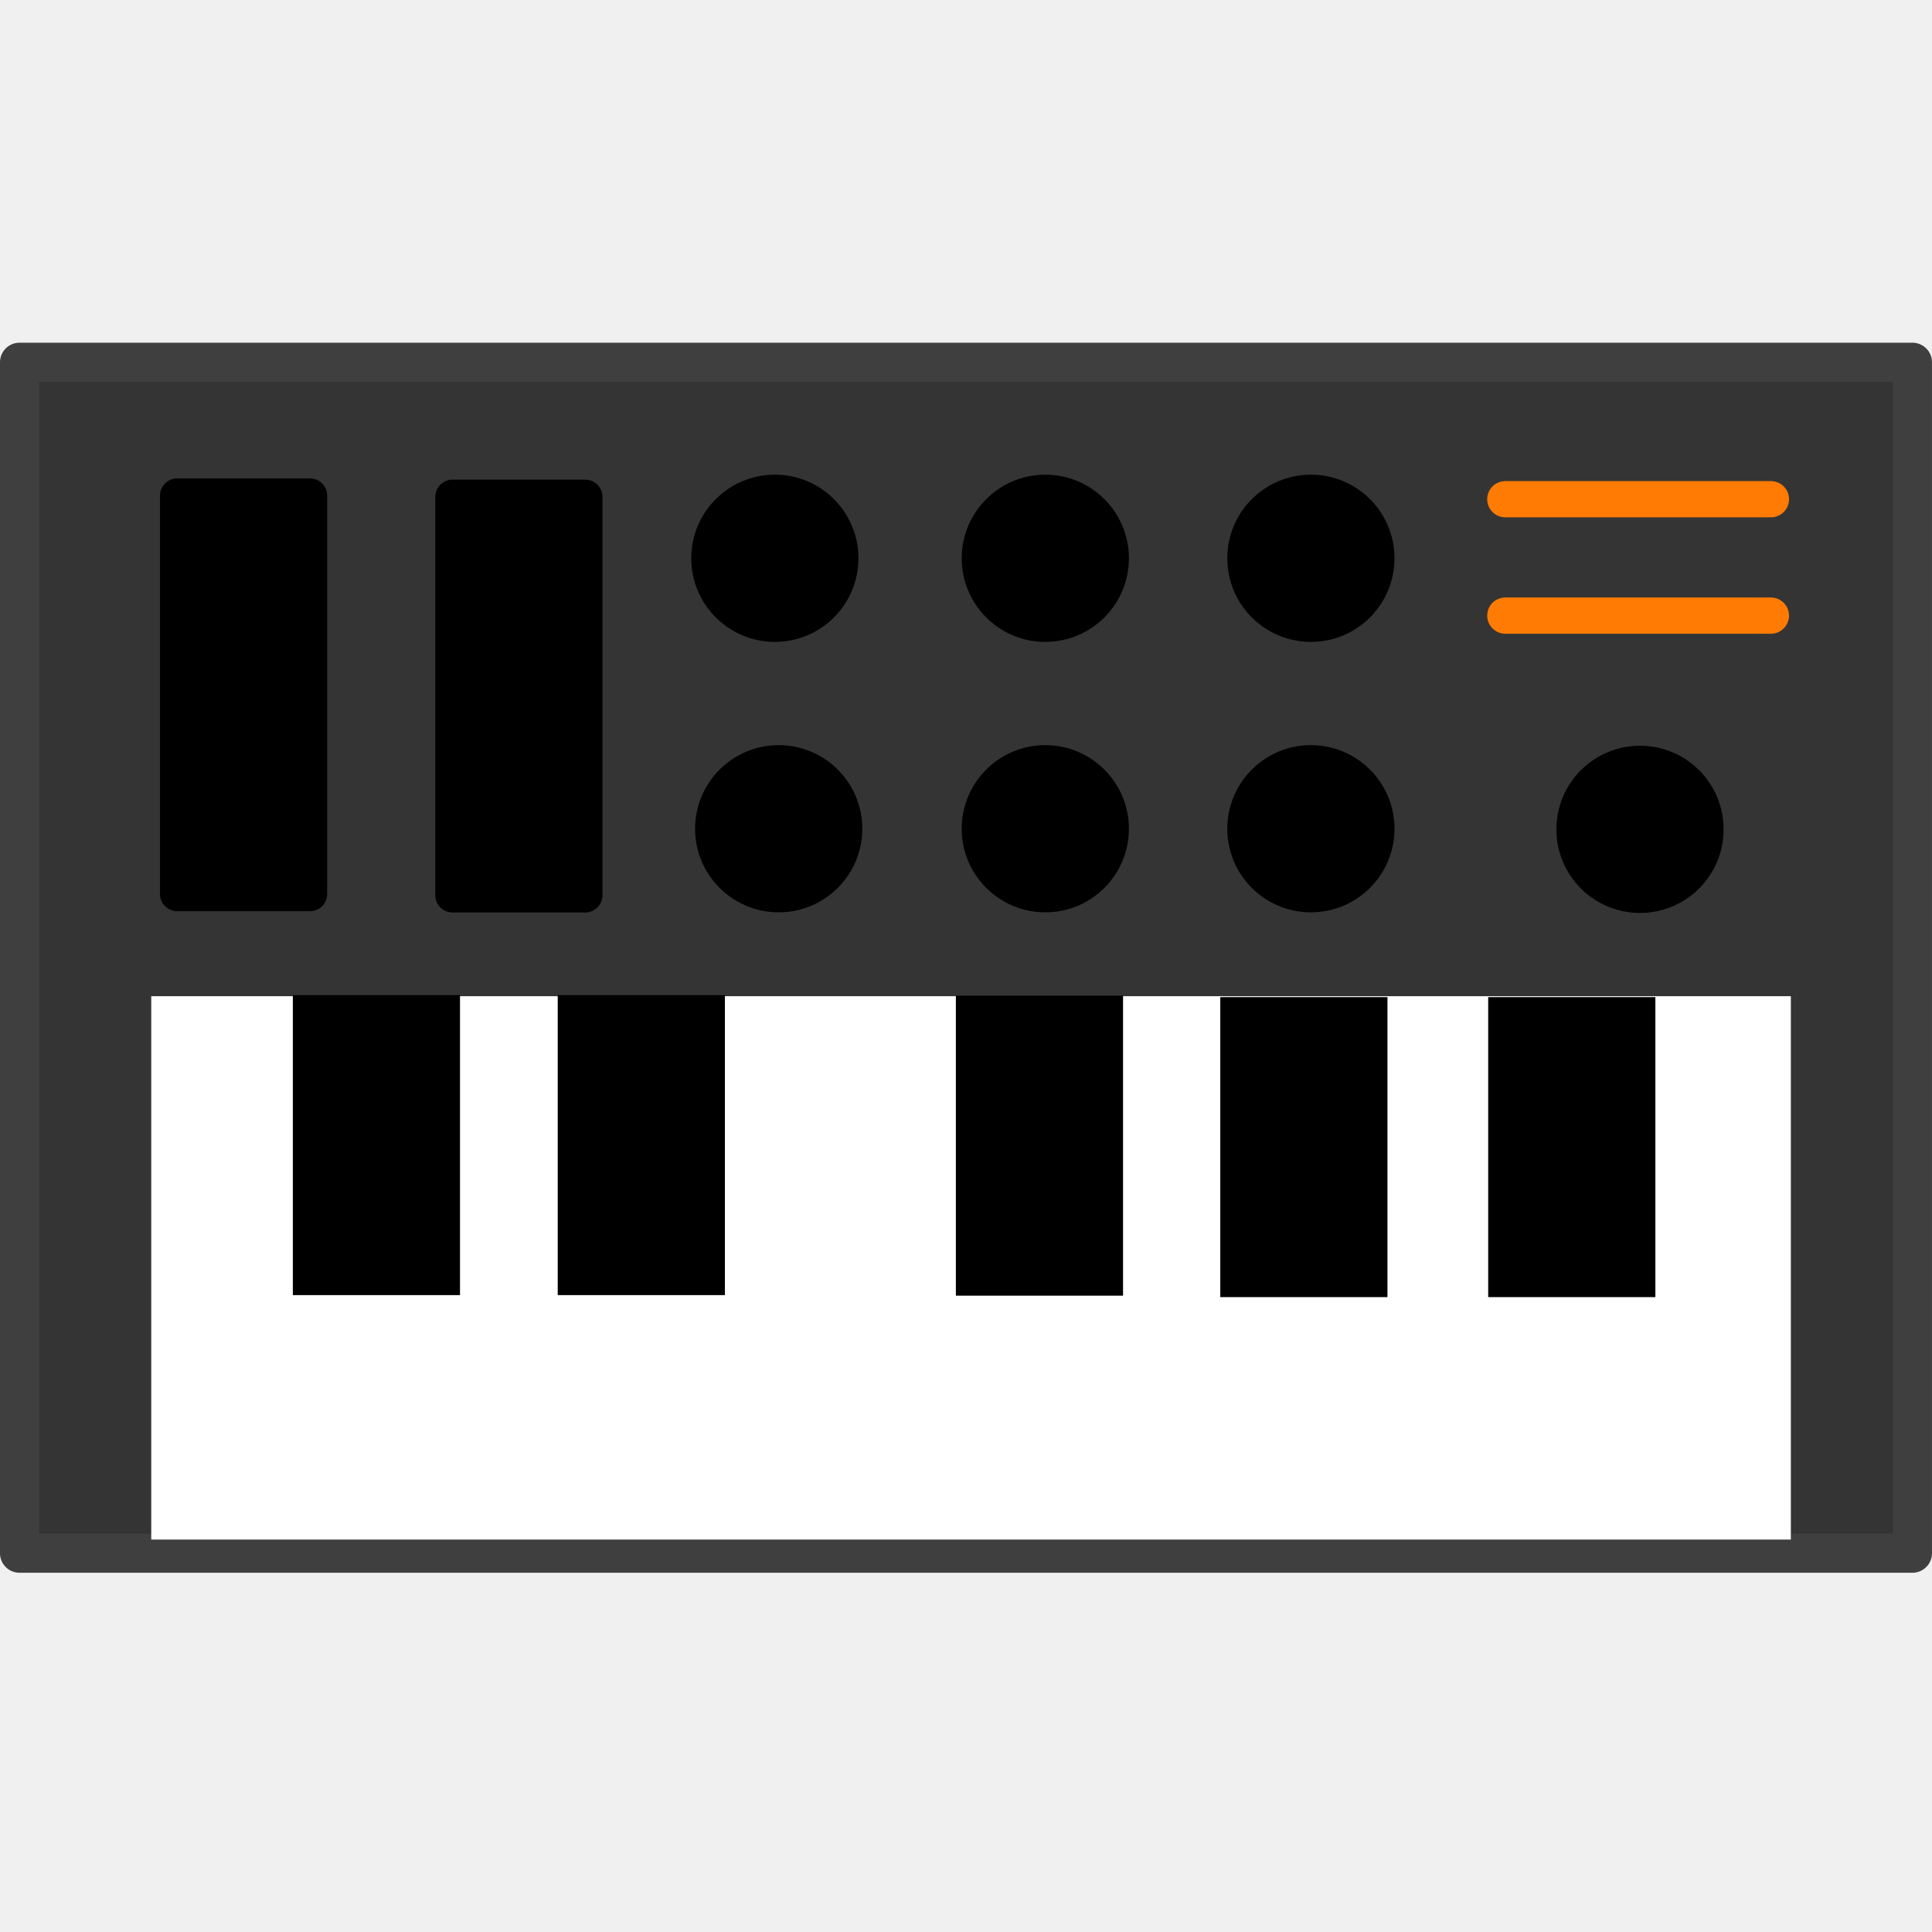
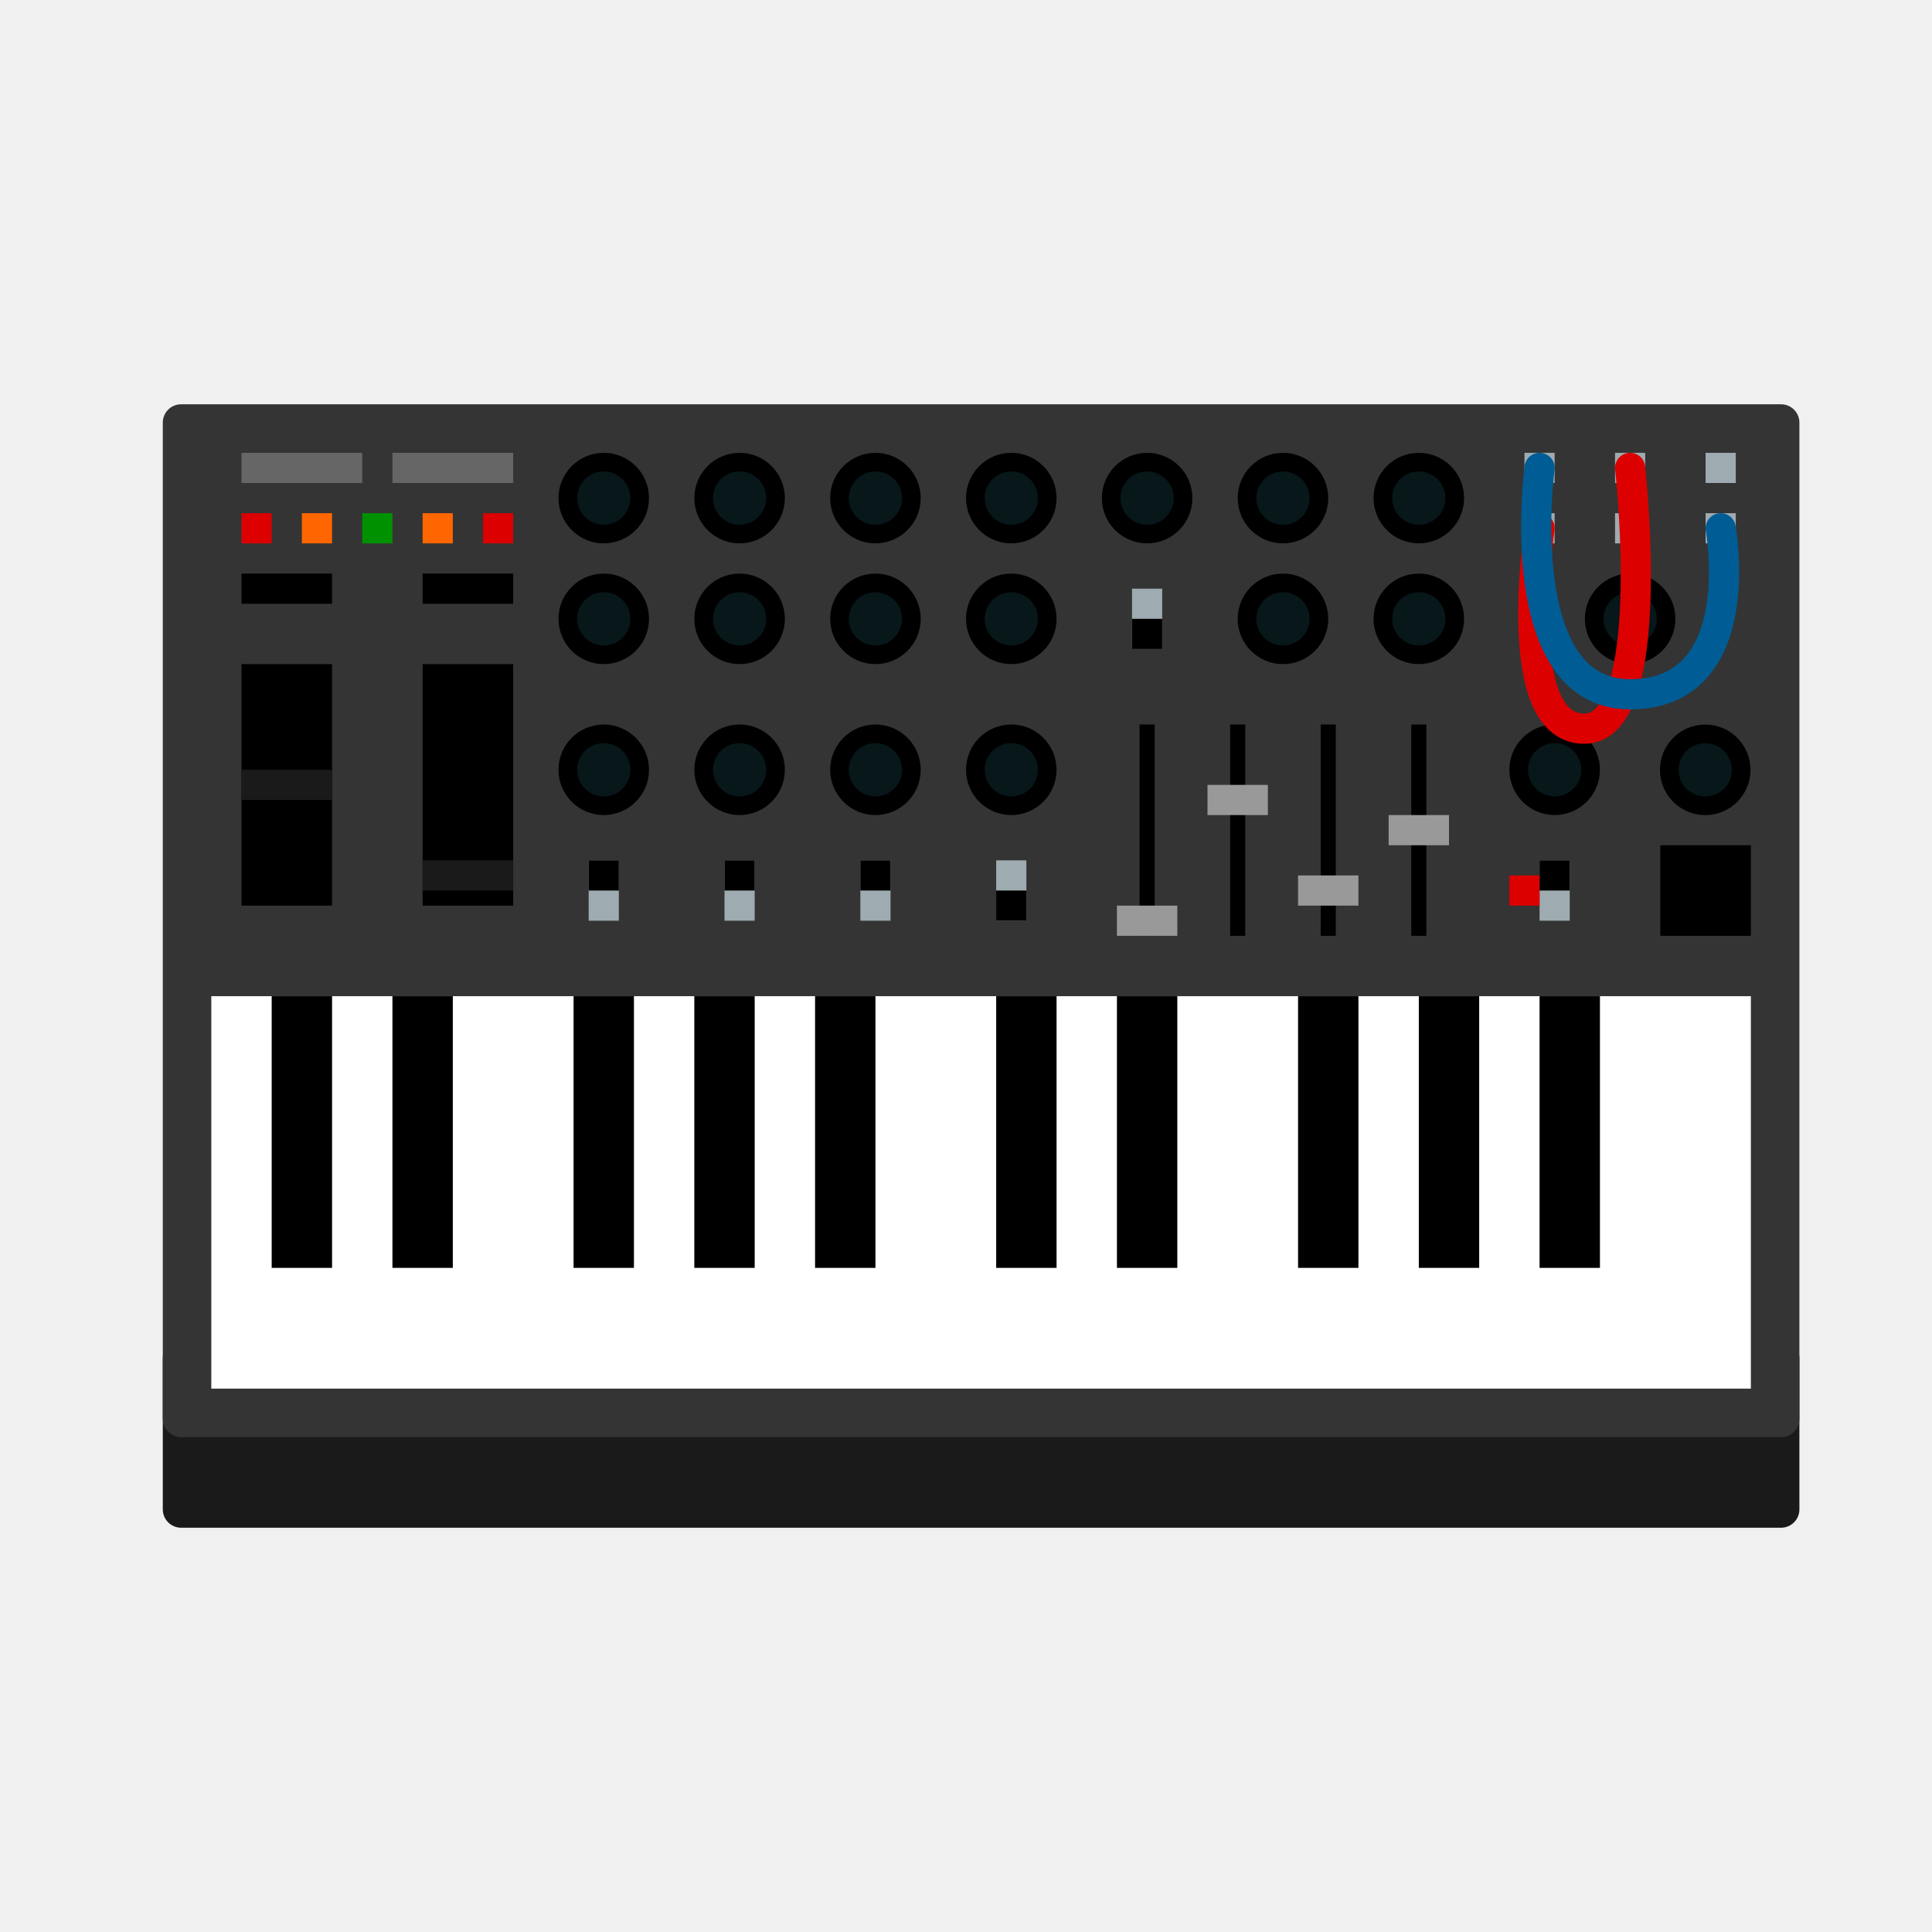
<svg xmlns="http://www.w3.org/2000/svg" width="64" height="64" id="svg4708" version="1.1" viewBox="0 0 64 64">
  <defs id="defs4710" />
  <g id="layer1">
-     <rect style="fill:#343434;fill-opacity:1;stroke:#3f3f3f;stroke-width:1.295;stroke-linecap:round;stroke-linejoin:round;stroke-miterlimit:4;stroke-dasharray:none;stroke-opacity:1" id="rect5258" width="62.705" height="39.452" x="0.647" y="12" />
-     <rect style="fill:#ffffff;fill-opacity:1;stroke:#ffffff;stroke-width:1.473;stroke-linecap:round;stroke-linejoin:miter;stroke-miterlimit:4;stroke-dasharray:none;stroke-opacity:1" id="rect5263" width="52.841" height="16.527" x="5.747" y="33.736" />
-     <rect style="fill:#000000;fill-opacity:1;stroke:#000000;stroke-width:1.139;stroke-linecap:round;stroke-linejoin:miter;stroke-miterlimit:4;stroke-dasharray:none;stroke-opacity:1" id="rect5265" width="4.399" height="8.799" x="10.27" y="33.534" />
-     <rect style="fill:#000000;fill-opacity:1;stroke:#000000;stroke-width:1.139;stroke-linecap:round;stroke-linejoin:miter;stroke-miterlimit:4;stroke-dasharray:none;stroke-opacity:1" id="rect5265-9" width="4.399" height="8.799" x="19.045" y="33.534" />
-     <rect style="fill:#000000;fill-opacity:1;stroke:#000000;stroke-width:1.139;stroke-linecap:round;stroke-linejoin:miter;stroke-miterlimit:4;stroke-dasharray:none;stroke-opacity:1" id="rect5265-5" width="4.399" height="8.799" x="32.234" y="33.553" />
-     <rect style="fill:#000000;fill-opacity:1;stroke:#000000;stroke-width:1.139;stroke-linecap:round;stroke-linejoin:miter;stroke-miterlimit:4;stroke-dasharray:none;stroke-opacity:1" id="rect5265-4" width="4.399" height="8.799" x="40.993" y="33.6" />
-     <rect style="fill:#000000;fill-opacity:1;stroke:#000000;stroke-width:1.139;stroke-linecap:round;stroke-linejoin:miter;stroke-miterlimit:4;stroke-dasharray:none;stroke-opacity:1" id="rect5265-4-8" width="4.399" height="8.799" x="49.868" y="33.6" />
-     <circle style="fill:#000000;fill-opacity:1;stroke:#000000;stroke-width:1.139;stroke-linecap:round;stroke-linejoin:round;stroke-miterlimit:4;stroke-dasharray:none;stroke-opacity:1" id="path5311" cx="25.668" cy="18.494" r="2.2" />
-     <rect style="fill:#000000;fill-opacity:1;stroke:#000000;stroke-width:1.139;stroke-linecap:round;stroke-linejoin:round;stroke-miterlimit:4;stroke-dasharray:none;stroke-opacity:1" id="rect5313" width="4.399" height="13.198" x="5.87" y="16.417" />
-     <rect style="fill:#000000;fill-opacity:1;stroke:#000000;stroke-width:1.139;stroke-linecap:round;stroke-linejoin:round;stroke-miterlimit:4;stroke-dasharray:none;stroke-opacity:1" id="rect5313-8" width="4.399" height="13.198" x="14.989" y="16.459" />
-     <circle style="fill:#000000;fill-opacity:1;stroke:#000000;stroke-width:1.139;stroke-linecap:round;stroke-linejoin:round;stroke-miterlimit:4;stroke-dasharray:none;stroke-opacity:1" id="path5311-0" cx="34.627" cy="18.494" r="2.2" />
-     <circle style="fill:#000000;fill-opacity:1;stroke:#000000;stroke-width:1.139;stroke-linecap:round;stroke-linejoin:round;stroke-miterlimit:4;stroke-dasharray:none;stroke-opacity:1" id="path5311-4" cx="43.425" cy="18.494" r="2.2" />
-     <circle style="fill:#000000;fill-opacity:1;stroke:#000000;stroke-width:1.139;stroke-linecap:round;stroke-linejoin:round;stroke-miterlimit:4;stroke-dasharray:none;stroke-opacity:1" id="path5311-9" cx="25.795" cy="27.453" r="2.2" />
-     <circle style="fill:#000000;fill-opacity:1;stroke:#000000;stroke-width:1.139;stroke-linecap:round;stroke-linejoin:round;stroke-miterlimit:4;stroke-dasharray:none;stroke-opacity:1" id="path5311-7" cx="34.627" cy="27.453" r="2.2" />
-     <circle style="fill:#000000;fill-opacity:1;stroke:#000000;stroke-width:1.139;stroke-linecap:round;stroke-linejoin:round;stroke-miterlimit:4;stroke-dasharray:none;stroke-opacity:1" id="path5311-5" cx="43.425" cy="27.453" r="2.2" />
-     <path style="fill:none;fill-rule:evenodd;stroke:#ff7b03;stroke-width:1.2;stroke-linecap:round;stroke-linejoin:miter;stroke-miterlimit:4;stroke-dasharray:none;stroke-opacity:1" d="m 49.865,16.537 h 8.799" id="path5369" />
-     <path style="fill:none;fill-rule:evenodd;stroke:#ff7b03;stroke-width:1.2;stroke-linecap:round;stroke-linejoin:miter;stroke-miterlimit:4;stroke-dasharray:none;stroke-opacity:1" d="m 49.865,20.393 h 8.799" id="path5369-5" />
-     <circle style="fill:#000000;fill-opacity:1;stroke:#000000;stroke-width:1.139;stroke-linecap:round;stroke-linejoin:round;stroke-miterlimit:4;stroke-dasharray:none;stroke-opacity:1" id="path5311-5-8" cx="54.327" cy="27.473" r="2.2" />
+     <rect style="fill:#1a1a1a;fill-opacity:1;stroke:#1a1a1a;stroke-width:1.215;stroke-linecap:round;stroke-linejoin:round;stroke-miterlimit:4;stroke-dasharray:none;stroke-opacity:1" id="rect5258-3" width="53" height="5" x="6" y="45" />
+     <rect style="fill:#343434;fill-opacity:1;stroke:#343434;stroke-width:1.215;stroke-linecap:round;stroke-linejoin:round;stroke-miterlimit:4;stroke-dasharray:none;stroke-opacity:1" id="rect5258" width="53" height="33" x="6" y="14" />
+     <rect style="fill:#ffffff;fill-opacity:1;stroke:none;stroke-width:1.283;stroke-linecap:round;stroke-linejoin:miter;stroke-miterlimit:4;stroke-dasharray:none;stroke-opacity:1" id="rect5263" width="51" height="13" x="7" y="33" />
+     <rect style="fill:#000000;fill-opacity:1;stroke:none;stroke-width:0.777;stroke-linecap:round;stroke-linejoin:miter;stroke-miterlimit:4;stroke-dasharray:none;stroke-opacity:1" id="rect5265" width="2" height="9" x="9" y="33" />
+     <circle style="fill:#07171a;fill-opacity:1;stroke:#000000;stroke-width:0.617;stroke-linecap:round;stroke-linejoin:round;stroke-miterlimit:4;stroke-dasharray:none;stroke-opacity:1" id="path5311-5" cx="38" cy="16.5" r="1.191" />
+     <circle style="fill:#000000;fill-opacity:1;stroke:#000000;stroke-width:0.617;stroke-linecap:round;stroke-linejoin:round;stroke-miterlimit:4;stroke-dasharray:none;stroke-opacity:1" id="path5311-5-8" cx="51.609" cy="31.684" r="0" />
+     <rect style="fill:#000000;fill-opacity:1;stroke:none;stroke-width:0.777;stroke-linecap:round;stroke-linejoin:miter;stroke-miterlimit:4;stroke-dasharray:none;stroke-opacity:1" id="rect5265-6" width="2" height="9" x="13" y="33" />
+     <rect style="fill:#000000;fill-opacity:1;stroke:none;stroke-width:0.777;stroke-linecap:round;stroke-linejoin:miter;stroke-miterlimit:4;stroke-dasharray:none;stroke-opacity:1" id="rect5265-2" width="2" height="9" x="19" y="33" />
+     <rect style="fill:#000000;fill-opacity:1;stroke:none;stroke-width:0.777;stroke-linecap:round;stroke-linejoin:miter;stroke-miterlimit:4;stroke-dasharray:none;stroke-opacity:1" id="rect5265-2-6" width="2" height="9" x="23" y="33" />
+     <rect style="fill:#000000;fill-opacity:1;stroke:none;stroke-width:0.777;stroke-linecap:round;stroke-linejoin:miter;stroke-miterlimit:4;stroke-dasharray:none;stroke-opacity:1" id="rect5265-2-1" width="2" height="9" x="27" y="33" />
+     <rect style="fill:#000000;fill-opacity:1;stroke:none;stroke-width:0.777;stroke-linecap:round;stroke-linejoin:miter;stroke-miterlimit:4;stroke-dasharray:none;stroke-opacity:1" id="rect5265-2-8" width="2" height="9" x="33" y="33" />
+     <rect style="fill:#000000;fill-opacity:1;stroke:none;stroke-width:0.777;stroke-linecap:round;stroke-linejoin:miter;stroke-miterlimit:4;stroke-dasharray:none;stroke-opacity:1" id="rect5265-2-7" width="2" height="9" x="37" y="33" />
+     <rect style="fill:#000000;fill-opacity:1;stroke:none;stroke-width:0.777;stroke-linecap:round;stroke-linejoin:miter;stroke-miterlimit:4;stroke-dasharray:none;stroke-opacity:1" id="rect5265-2-9" width="2" height="9" x="43" y="33" />
+     <rect style="fill:#000000;fill-opacity:1;stroke:none;stroke-width:0.777;stroke-linecap:round;stroke-linejoin:miter;stroke-miterlimit:4;stroke-dasharray:none;stroke-opacity:1" id="rect5265-2-2" width="2" height="9" x="47" y="33" />
+     <rect style="fill:#000000;fill-opacity:1;stroke:none;stroke-width:0.777;stroke-linecap:round;stroke-linejoin:miter;stroke-miterlimit:4;stroke-dasharray:none;stroke-opacity:1" id="rect5265-2-0" width="2" height="9" x="51" y="33" />
+     <circle style="fill:#000000;fill-opacity:1;stroke:#000000;stroke-width:0.514;stroke-linecap:round;stroke-linejoin:round;stroke-miterlimit:4;stroke-dasharray:none;stroke-opacity:1" id="path5311-5-8-3" cx="11.287" cy="28.761" r="0" />
+     <circle style="fill:#000000;fill-opacity:1;stroke:#000000;stroke-width:0.514;stroke-linecap:round;stroke-linejoin:round;stroke-miterlimit:4;stroke-dasharray:none;stroke-opacity:1" id="path5311-5-8-7" cx="-11.857" cy="27.165" r="0" />
+     <circle style="fill:#000000;fill-opacity:1;stroke:#000000;stroke-width:0.514;stroke-linecap:round;stroke-linejoin:round;stroke-miterlimit:4;stroke-dasharray:none;stroke-opacity:1" id="path5311-5-8-5" cx="-11.857" cy="27.165" r="0" />
+     <circle style="fill:#07171a;fill-opacity:1;stroke:#000000;stroke-width:0.617;stroke-linecap:round;stroke-linejoin:round;stroke-miterlimit:4;stroke-dasharray:none;stroke-opacity:1" id="path5311-5-6" cx="20" cy="25.5" r="1.191" />
+     <circle style="fill:#07171a;fill-opacity:1;stroke:#000000;stroke-width:0.617;stroke-linecap:round;stroke-linejoin:round;stroke-miterlimit:4;stroke-dasharray:none;stroke-opacity:1" id="path5311-5-7" cx="20" cy="16.5" r="1.191" />
+     <circle style="fill:#07171a;fill-opacity:1;stroke:#000000;stroke-width:0.617;stroke-linecap:round;stroke-linejoin:round;stroke-miterlimit:4;stroke-dasharray:none;stroke-opacity:1" id="path5311-5-3" cx="51.5" cy="25.5" r="1.191" />
+     <circle style="fill:#07171a;fill-opacity:1;stroke:#000000;stroke-width:0.617;stroke-linecap:round;stroke-linejoin:round;stroke-miterlimit:4;stroke-dasharray:none;stroke-opacity:1" id="path5311-5-56" cx="56.488" cy="25.502" r="1.191" />
+     <rect style="fill:#000000;fill-opacity:1;stroke:none;stroke-width:0.343;stroke-linecap:round;stroke-linejoin:miter;stroke-miterlimit:4;stroke-dasharray:none;stroke-opacity:1" id="rect5265-2-8-9-3" width="0.5" height="7" x="37.75" y="24" />
+     <rect style="fill:#999999;fill-opacity:1;stroke:none;stroke-width:0.259;stroke-linecap:round;stroke-linejoin:miter;stroke-miterlimit:4;stroke-dasharray:none;stroke-opacity:1" id="rect5265-2-8-2" width="2" height="1" x="37" y="30" />
+     <circle style="fill:#07171a;fill-opacity:1;stroke:#000000;stroke-width:0.617;stroke-linecap:round;stroke-linejoin:round;stroke-miterlimit:4;stroke-dasharray:none;stroke-opacity:1" id="path5311-5-7-0" cx="20" cy="20.5" r="1.191" />
+     <circle style="fill:#07171a;fill-opacity:1;stroke:#000000;stroke-width:0.617;stroke-linecap:round;stroke-linejoin:round;stroke-miterlimit:4;stroke-dasharray:none;stroke-opacity:1" id="path5311-5-9" cx="42.5" cy="16.5" r="1.191" />
+     <circle style="fill:#07171a;fill-opacity:1;stroke:#000000;stroke-width:0.617;stroke-linecap:round;stroke-linejoin:round;stroke-miterlimit:4;stroke-dasharray:none;stroke-opacity:1" id="path5311-5-6-3" cx="24.5" cy="25.5" r="1.191" />
+     <circle style="fill:#07171a;fill-opacity:1;stroke:#000000;stroke-width:0.617;stroke-linecap:round;stroke-linejoin:round;stroke-miterlimit:4;stroke-dasharray:none;stroke-opacity:1" id="path5311-5-7-6" cx="24.5" cy="16.5" r="1.191" />
+     <circle style="fill:#07171a;fill-opacity:1;stroke:#000000;stroke-width:0.617;stroke-linecap:round;stroke-linejoin:round;stroke-miterlimit:4;stroke-dasharray:none;stroke-opacity:1" id="path5311-5-7-0-0" cx="24.5" cy="20.5" r="1.191" />
+     <circle style="fill:#07171a;fill-opacity:1;stroke:#000000;stroke-width:0.617;stroke-linecap:round;stroke-linejoin:round;stroke-miterlimit:4;stroke-dasharray:none;stroke-opacity:1" id="path5311-5-62" cx="47" cy="16.5" r="1.191" />
+     <circle style="fill:#07171a;fill-opacity:1;stroke:#000000;stroke-width:0.617;stroke-linecap:round;stroke-linejoin:round;stroke-miterlimit:4;stroke-dasharray:none;stroke-opacity:1" id="path5311-5-6-6" cx="29" cy="25.5" r="1.191" />
+     <circle style="fill:#07171a;fill-opacity:1;stroke:#000000;stroke-width:0.617;stroke-linecap:round;stroke-linejoin:round;stroke-miterlimit:4;stroke-dasharray:none;stroke-opacity:1" id="path5311-5-7-1" cx="29" cy="16.5" r="1.191" />
+     <circle style="fill:#07171a;fill-opacity:1;stroke:#000000;stroke-width:0.617;stroke-linecap:round;stroke-linejoin:round;stroke-miterlimit:4;stroke-dasharray:none;stroke-opacity:1" id="path5311-5-7-0-8" cx="29" cy="20.5" r="1.191" />
+     <circle style="fill:#07171a;fill-opacity:1;stroke:#000000;stroke-width:0.617;stroke-linecap:round;stroke-linejoin:round;stroke-miterlimit:4;stroke-dasharray:none;stroke-opacity:1" id="path5311-5-6-6-9" cx="33.5" cy="25.5" r="1.191" />
+     <circle style="fill:#07171a;fill-opacity:1;stroke:#000000;stroke-width:0.617;stroke-linecap:round;stroke-linejoin:round;stroke-miterlimit:4;stroke-dasharray:none;stroke-opacity:1" id="path5311-5-7-1-2" cx="33.5" cy="16.5" r="1.191" />
+     <circle style="fill:#07171a;fill-opacity:1;stroke:#000000;stroke-width:0.617;stroke-linecap:round;stroke-linejoin:round;stroke-miterlimit:4;stroke-dasharray:none;stroke-opacity:1" id="path5311-5-7-0-8-0" cx="33.5" cy="20.5" r="1.191" />
+     <rect style="fill:#000000;fill-opacity:1;stroke:none;stroke-width:0.897;stroke-linecap:round;stroke-linejoin:miter;stroke-miterlimit:4;stroke-dasharray:none;stroke-opacity:1" id="rect5265-2-8-2-2" width="3" height="8" x="8" y="22" />
+     <rect style="fill:#000000;fill-opacity:1;stroke:none;stroke-width:0.897;stroke-linecap:round;stroke-linejoin:miter;stroke-miterlimit:4;stroke-dasharray:none;stroke-opacity:1" id="rect5265-2-8-2-2-7" width="3" height="8" x="14" y="22" />
+     <rect style="fill:#000000;fill-opacity:1;stroke:none;stroke-width:0.317;stroke-linecap:round;stroke-linejoin:miter;stroke-miterlimit:4;stroke-dasharray:none;stroke-opacity:1" id="rect5265-2-8-2-2-5" width="3" height="1" x="8" y="19" />
+     <rect style="fill:#000000;fill-opacity:1;stroke:none;stroke-width:0.317;stroke-linecap:round;stroke-linejoin:miter;stroke-miterlimit:4;stroke-dasharray:none;stroke-opacity:1" id="rect5265-2-8-2-2-9" width="3" height="1" x="14" y="19" />
+     <rect style="fill:#dc0000;fill-opacity:1;stroke:none;stroke-width:0.183;stroke-linecap:round;stroke-linejoin:miter;stroke-miterlimit:4;stroke-dasharray:none;stroke-opacity:1" id="rect5265-2-8-2-2-5-2" width="1" height="1" x="8" y="17" />
+     <rect style="fill:#ff6600;fill-opacity:1;stroke:none;stroke-width:0.183;stroke-linecap:round;stroke-linejoin:miter;stroke-miterlimit:4;stroke-dasharray:none;stroke-opacity:1" id="rect5265-2-8-2-2-5-28" width="1" height="1" x="10" y="17" />
+     <rect style="fill:#ff6600;fill-opacity:1;stroke:none;stroke-width:0.183;stroke-linecap:round;stroke-linejoin:miter;stroke-miterlimit:4;stroke-dasharray:none;stroke-opacity:1" id="rect5265-2-8-2-2-5-9" width="1" height="1" x="14" y="17" />
+     <rect style="fill:#dc0000;fill-opacity:1;stroke:none;stroke-width:0.183;stroke-linecap:round;stroke-linejoin:miter;stroke-miterlimit:4;stroke-dasharray:none;stroke-opacity:1" id="rect5265-2-8-2-2-5-7" width="1" height="1" x="16" y="17" />
+     <rect style="fill:#009100;fill-opacity:1;stroke:none;stroke-width:0.183;stroke-linecap:round;stroke-linejoin:miter;stroke-miterlimit:4;stroke-dasharray:none;stroke-opacity:1" id="rect5265-2-8-2-2-5-9-3" width="1" height="1" x="12" y="17" />
+     <rect style="fill:#9eabb0;fill-opacity:1;stroke:none;stroke-width:0.259;stroke-linecap:round;stroke-linejoin:miter;stroke-miterlimit:4;stroke-dasharray:none;stroke-opacity:1" id="rect5265-2-8-2-2-9-6" width="1" height="2" x="19.5" y="28.5" />
+     <rect style="fill:#9eabb0;fill-opacity:1;stroke:none;stroke-width:0.259;stroke-linecap:round;stroke-linejoin:miter;stroke-miterlimit:4;stroke-dasharray:none;stroke-opacity:1" id="rect5265-2-8-2-2-9-6-9" width="1" height="2" x="24" y="28.5" />
+     <rect style="fill:#9eabb0;fill-opacity:1;stroke:none;stroke-width:0.259;stroke-linecap:round;stroke-linejoin:miter;stroke-miterlimit:4;stroke-dasharray:none;stroke-opacity:1" id="rect5265-2-8-2-2-9-6-3" width="1" height="2" x="28.5" y="28.5" />
+     <rect style="fill:#9eabb0;fill-opacity:1;stroke:none;stroke-width:0.259;stroke-linecap:round;stroke-linejoin:miter;stroke-miterlimit:4;stroke-dasharray:none;stroke-opacity:1" id="rect5265-2-8-2-2-9-6-1" width="1" height="2" x="33" y="28.5" />
+     <rect style="fill:#9eabb0;fill-opacity:1;stroke:none;stroke-width:0.259;stroke-linecap:round;stroke-linejoin:miter;stroke-miterlimit:4;stroke-dasharray:none;stroke-opacity:1" id="rect5265-2-8-2-2-9-6-3-9" width="1" height="2" x="37.5" y="19.5" />
+     <circle style="fill:#07171a;fill-opacity:1;stroke:#000000;stroke-width:0.617;stroke-linecap:round;stroke-linejoin:round;stroke-miterlimit:4;stroke-dasharray:none;stroke-opacity:1" id="path5311-5-9-4" cx="42.5" cy="20.5" r="1.191" />
+     <circle style="fill:#07171a;fill-opacity:1;stroke:#000000;stroke-width:0.617;stroke-linecap:round;stroke-linejoin:round;stroke-miterlimit:4;stroke-dasharray:none;stroke-opacity:1" id="path5311-5-9-7" cx="47" cy="20.5" r="1.191" />
+     <rect style="fill:#000000;fill-opacity:1;stroke:none;stroke-width:0.549;stroke-linecap:round;stroke-linejoin:miter;stroke-miterlimit:4;stroke-dasharray:none;stroke-opacity:1" id="rect5265-2-8-2-2-9-8" width="3" height="3" x="55" y="28" />
+     <rect style="fill:#9eabb0;fill-opacity:1;stroke:none;stroke-width:0.259;stroke-linecap:round;stroke-linejoin:miter;stroke-miterlimit:4;stroke-dasharray:none;stroke-opacity:1" id="rect5265-2-8-2-2-9-6-9-4" width="1" height="2" x="51" y="28.5" />
+     <rect style="fill:#9eabb0;fill-opacity:1;stroke:none;stroke-width:0.183;stroke-linecap:round;stroke-linejoin:miter;stroke-miterlimit:4;stroke-dasharray:none;stroke-opacity:1" id="rect5265-2-8-2-2-5-9-3-5" width="1" height="1" x="50.5" y="15" />
+     <rect style="fill:#9eabb0;fill-opacity:1;stroke:none;stroke-width:0.183;stroke-linecap:round;stroke-linejoin:miter;stroke-miterlimit:4;stroke-dasharray:none;stroke-opacity:1" id="rect5265-2-8-2-2-5-9-3-0" width="1" height="1" x="53.5" y="15" />
+     <rect style="fill:#9eabb0;fill-opacity:1;stroke:none;stroke-width:0.183;stroke-linecap:round;stroke-linejoin:miter;stroke-miterlimit:4;stroke-dasharray:none;stroke-opacity:1" id="rect5265-2-8-2-2-5-9-3-3" width="1" height="1" x="56.5" y="15" />
+     <rect style="fill:#9eabb0;fill-opacity:1;stroke:none;stroke-width:0.183;stroke-linecap:round;stroke-linejoin:miter;stroke-miterlimit:4;stroke-dasharray:none;stroke-opacity:1" id="rect5265-2-8-2-2-5-9-3-5-6" width="1" height="1" x="50.5" y="17" />
+     <rect style="fill:#9eabb0;fill-opacity:1;stroke:none;stroke-width:0.183;stroke-linecap:round;stroke-linejoin:miter;stroke-miterlimit:4;stroke-dasharray:none;stroke-opacity:1" id="rect5265-2-8-2-2-5-9-3-0-1" width="1" height="1" x="53.5" y="17" />
+     <rect style="fill:#9eabb0;fill-opacity:1;stroke:none;stroke-width:0.183;stroke-linecap:round;stroke-linejoin:miter;stroke-miterlimit:4;stroke-dasharray:none;stroke-opacity:1" id="rect5265-2-8-2-2-5-9-3-3-0" width="1" height="1" x="56.5" y="17" />
+     <circle style="fill:#07171a;fill-opacity:1;stroke:#000000;stroke-width:0.617;stroke-linecap:round;stroke-linejoin:round;stroke-miterlimit:4;stroke-dasharray:none;stroke-opacity:1" id="path5311-5-3-6" cx="54" cy="20.5" r="1.191" />
+     <rect style="fill:#000000;fill-opacity:1;stroke:none;stroke-width:0.343;stroke-linecap:round;stroke-linejoin:miter;stroke-miterlimit:4;stroke-dasharray:none;stroke-opacity:1" id="rect5265-2-8-9-3-2" width="0.5" height="7" x="40.75" y="24" />
+     <rect style="fill:#999999;fill-opacity:1;stroke:none;stroke-width:0.259;stroke-linecap:round;stroke-linejoin:miter;stroke-miterlimit:4;stroke-dasharray:none;stroke-opacity:1" id="rect5265-2-8-2-0" width="2" height="1" x="40" y="26" />
+     <rect style="fill:#000000;fill-opacity:1;stroke:none;stroke-width:0.343;stroke-linecap:round;stroke-linejoin:miter;stroke-miterlimit:4;stroke-dasharray:none;stroke-opacity:1" id="rect5265-2-8-9-3-6" width="0.5" height="7" x="43.75" y="24" />
+     <rect style="fill:#999999;fill-opacity:1;stroke:none;stroke-width:0.259;stroke-linecap:round;stroke-linejoin:miter;stroke-miterlimit:4;stroke-dasharray:none;stroke-opacity:1" id="rect5265-2-8-2-1" width="2" height="1" x="43" y="29" />
+     <rect style="fill:#000000;fill-opacity:1;stroke:none;stroke-width:0.343;stroke-linecap:round;stroke-linejoin:miter;stroke-miterlimit:4;stroke-dasharray:none;stroke-opacity:1" id="rect5265-2-8-9-3-5" width="0.5" height="7" x="46.75" y="24" />
+     <rect style="fill:#999999;fill-opacity:1;stroke:none;stroke-width:0.259;stroke-linecap:round;stroke-linejoin:miter;stroke-miterlimit:4;stroke-dasharray:none;stroke-opacity:1" id="rect5265-2-8-2-5" width="2" height="1" x="46" y="27" />
+     <path style="fill:none;stroke:#dc0000;stroke-width:1px;stroke-linecap:round;stroke-linejoin:miter;stroke-opacity:1" d="m 51,17.5 c 0,0 -1.022,6.64 1.478,6.64 C 54.978,24.14 54,15.5 54,15.5" id="path1825" />
+     <path style="fill:none;stroke:#005c94;stroke-width:1px;stroke-linecap:round;stroke-linejoin:miter;stroke-opacity:1" d="m 51,15.5 c 0,0 -1,7.5 3,7.5 4,0 3,-5.5 3,-5.5" id="path1825-4" />
+     <rect style="fill:#dc0000;fill-opacity:1;stroke:none;stroke-width:0.183;stroke-linecap:round;stroke-linejoin:miter;stroke-miterlimit:4;stroke-dasharray:none;stroke-opacity:1" id="rect5265-2-8-2-2-5-7-6" width="1" height="1" x="50" y="29" />
+     <rect style="fill:#000000;fill-opacity:1;stroke:none;stroke-width:0.183;stroke-linecap:round;stroke-linejoin:miter;stroke-miterlimit:4;stroke-dasharray:none;stroke-opacity:1;paint-order:normal" id="rect5265-2-8-2-2-9-6-2" width="1" height="1" x="19.5" y="28.5" />
+     <rect style="fill:#000000;fill-opacity:1;stroke:none;stroke-width:0.183;stroke-linecap:round;stroke-linejoin:miter;stroke-miterlimit:4;stroke-dasharray:none;stroke-opacity:1;paint-order:normal" id="rect5265-2-8-2-2-9-6-2-5" width="1" height="1" x="24" y="28.5" />
+     <rect style="fill:#000000;fill-opacity:1;stroke:none;stroke-width:0.183;stroke-linecap:round;stroke-linejoin:miter;stroke-miterlimit:4;stroke-dasharray:none;stroke-opacity:1;paint-order:normal" id="rect5265-2-8-2-2-9-6-2-4" width="1" height="1" x="28.5" y="28.5" />
+     <rect style="fill:#000000;fill-opacity:1;stroke:none;stroke-width:0.183;stroke-linecap:round;stroke-linejoin:miter;stroke-miterlimit:4;stroke-dasharray:none;stroke-opacity:1;paint-order:normal" id="rect5265-2-8-2-2-9-6-2-7" width="1" height="1" x="33" y="29.5" />
+     <rect style="fill:#000000;fill-opacity:1;stroke:none;stroke-width:0.183;stroke-linecap:round;stroke-linejoin:miter;stroke-miterlimit:4;stroke-dasharray:none;stroke-opacity:1;paint-order:normal" id="rect5265-2-8-2-2-9-6-2-7-4" width="1" height="1" x="51" y="28.5" />
+     <rect style="fill:#000000;fill-opacity:1;stroke:none;stroke-width:0.183;stroke-linecap:round;stroke-linejoin:miter;stroke-miterlimit:4;stroke-dasharray:none;stroke-opacity:1;paint-order:normal" id="rect5265-2-8-2-2-9-6-2-7-43" width="1" height="1" x="37.5" y="20.5" />
+     <rect style="fill:#1a1a1a;fill-opacity:1;stroke:none;stroke-width:0.317;stroke-linecap:round;stroke-linejoin:miter;stroke-miterlimit:4;stroke-dasharray:none;stroke-opacity:1" id="rect5265-2-8-2-2-9-0" width="3" height="1" x="8" y="25.5" />
+     <rect style="fill:#1a1a1a;fill-opacity:1;stroke:none;stroke-width:0.317;stroke-linecap:round;stroke-linejoin:miter;stroke-miterlimit:4;stroke-dasharray:none;stroke-opacity:1" id="rect5265-2-8-2-2-9-0-7" width="3" height="1" x="14" y="28.5" />
+     <rect style="fill:#666666;fill-opacity:1;stroke:none;stroke-width:0.366;stroke-linecap:round;stroke-linejoin:miter;stroke-miterlimit:4;stroke-dasharray:none;stroke-opacity:1" id="rect5265-2-8-2-8" width="4" height="1" x="8" y="15" />
+     <rect style="fill:#666666;fill-opacity:1;stroke:none;stroke-width:0.366;stroke-linecap:round;stroke-linejoin:miter;stroke-miterlimit:4;stroke-dasharray:none;stroke-opacity:1" id="rect5265-2-8-2-8-8" width="4" height="1" x="13" y="15" />
  </g>
</svg>
